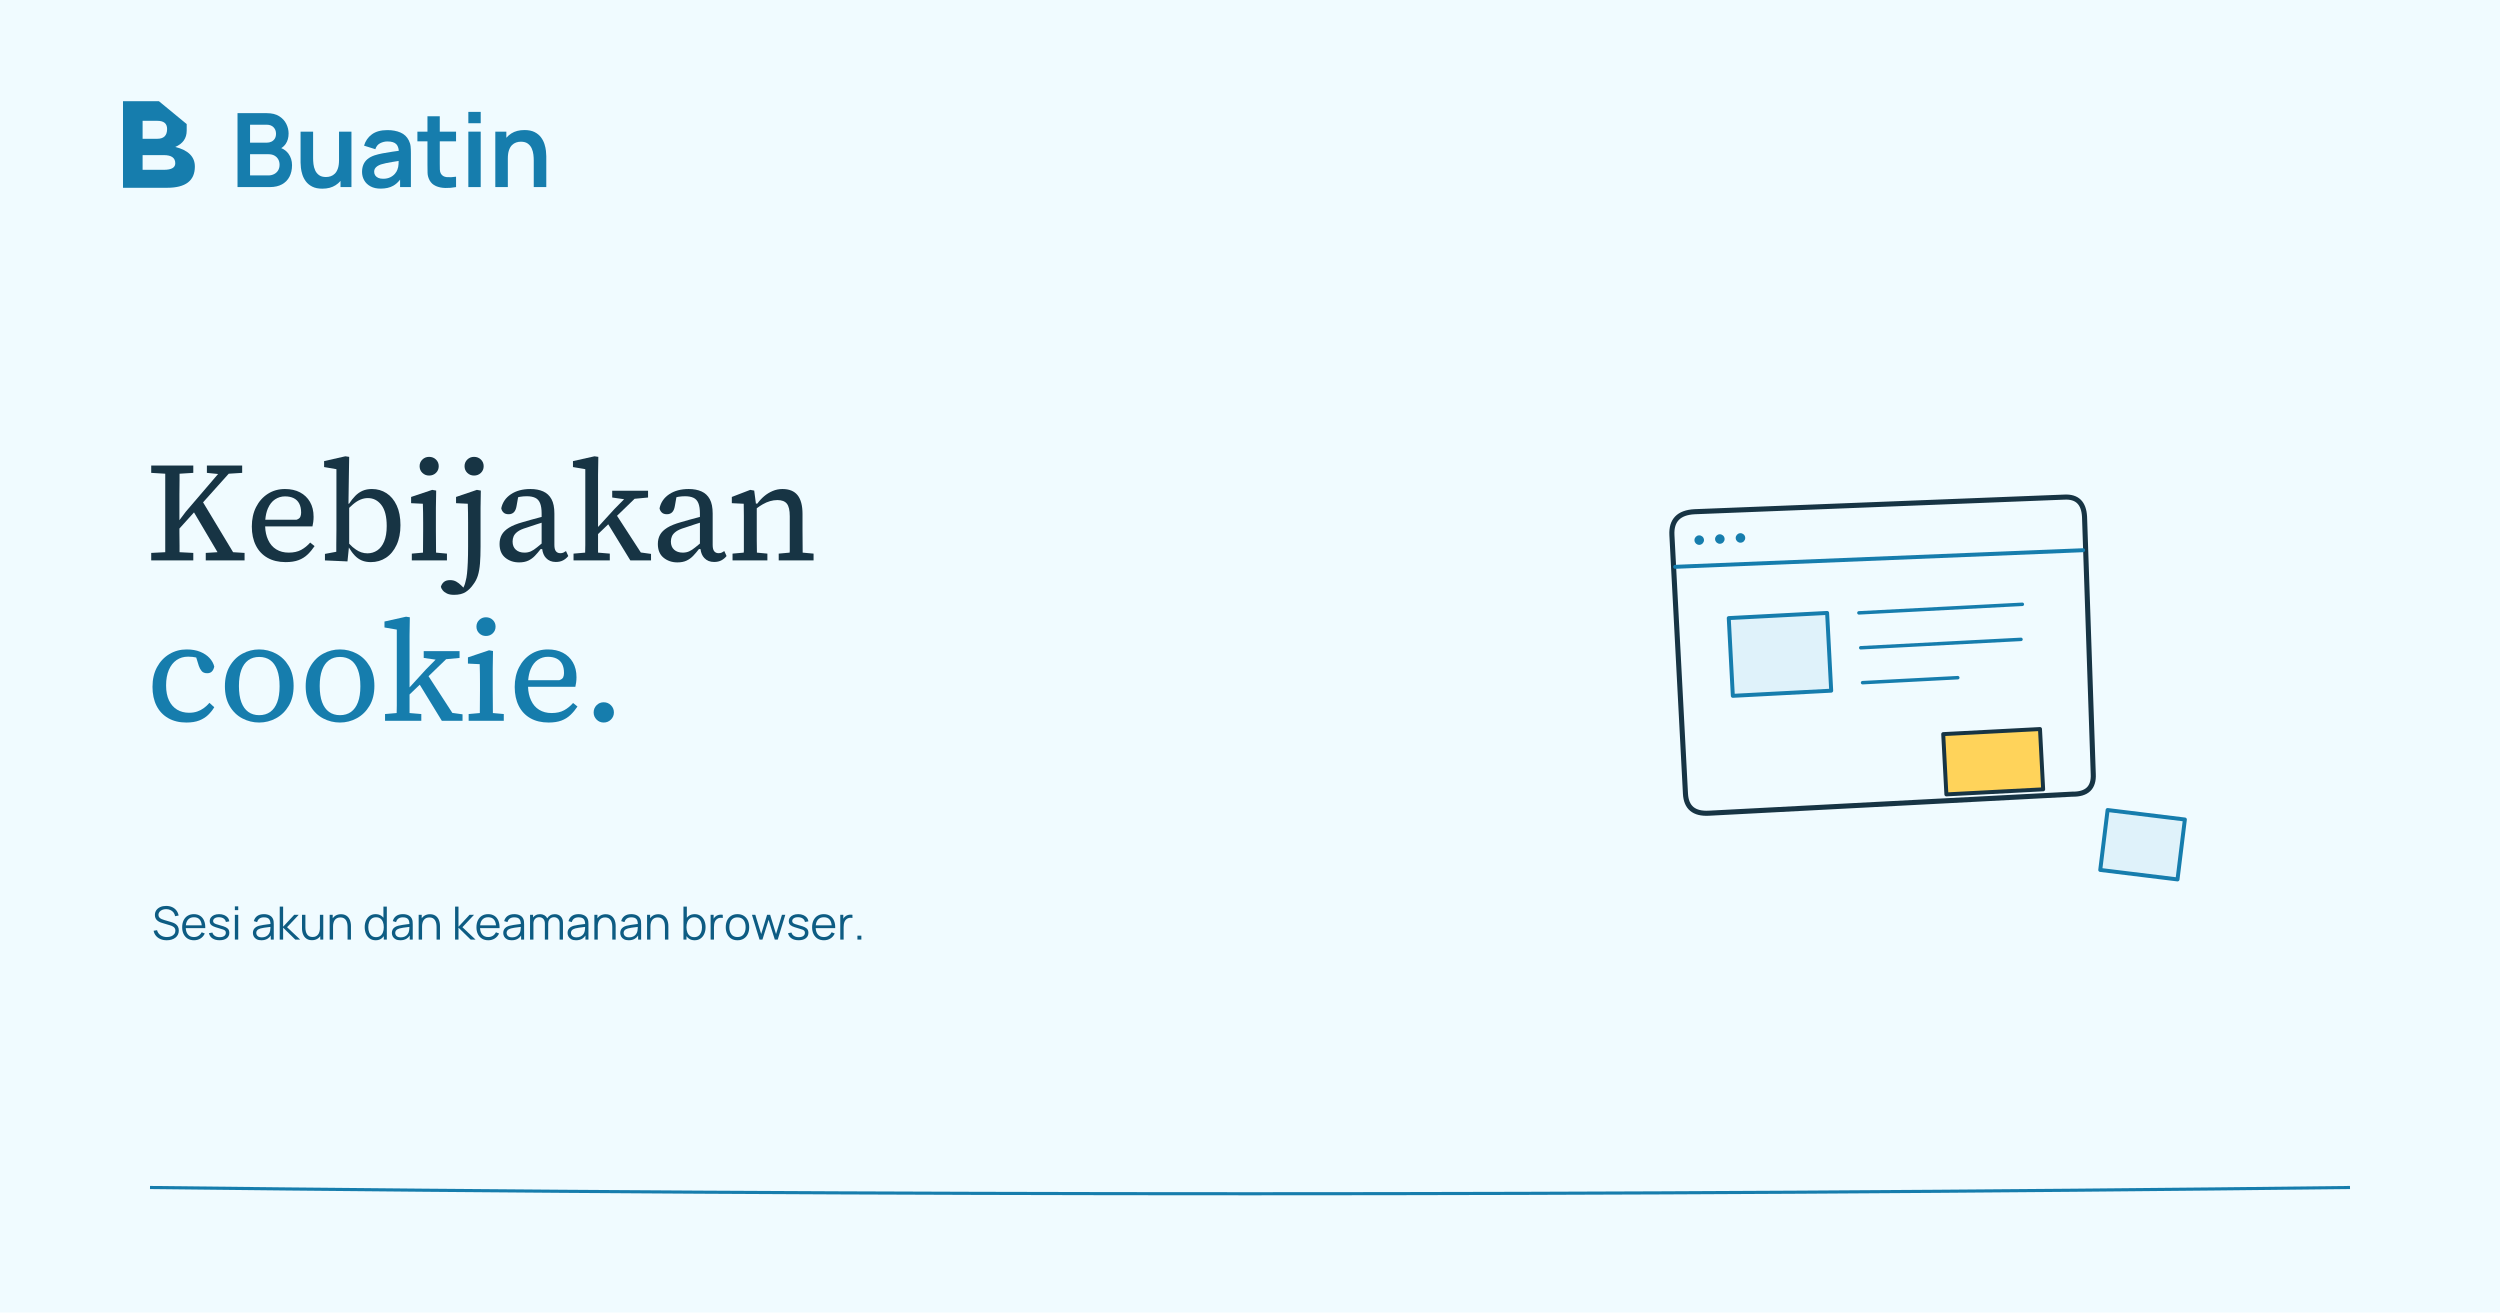
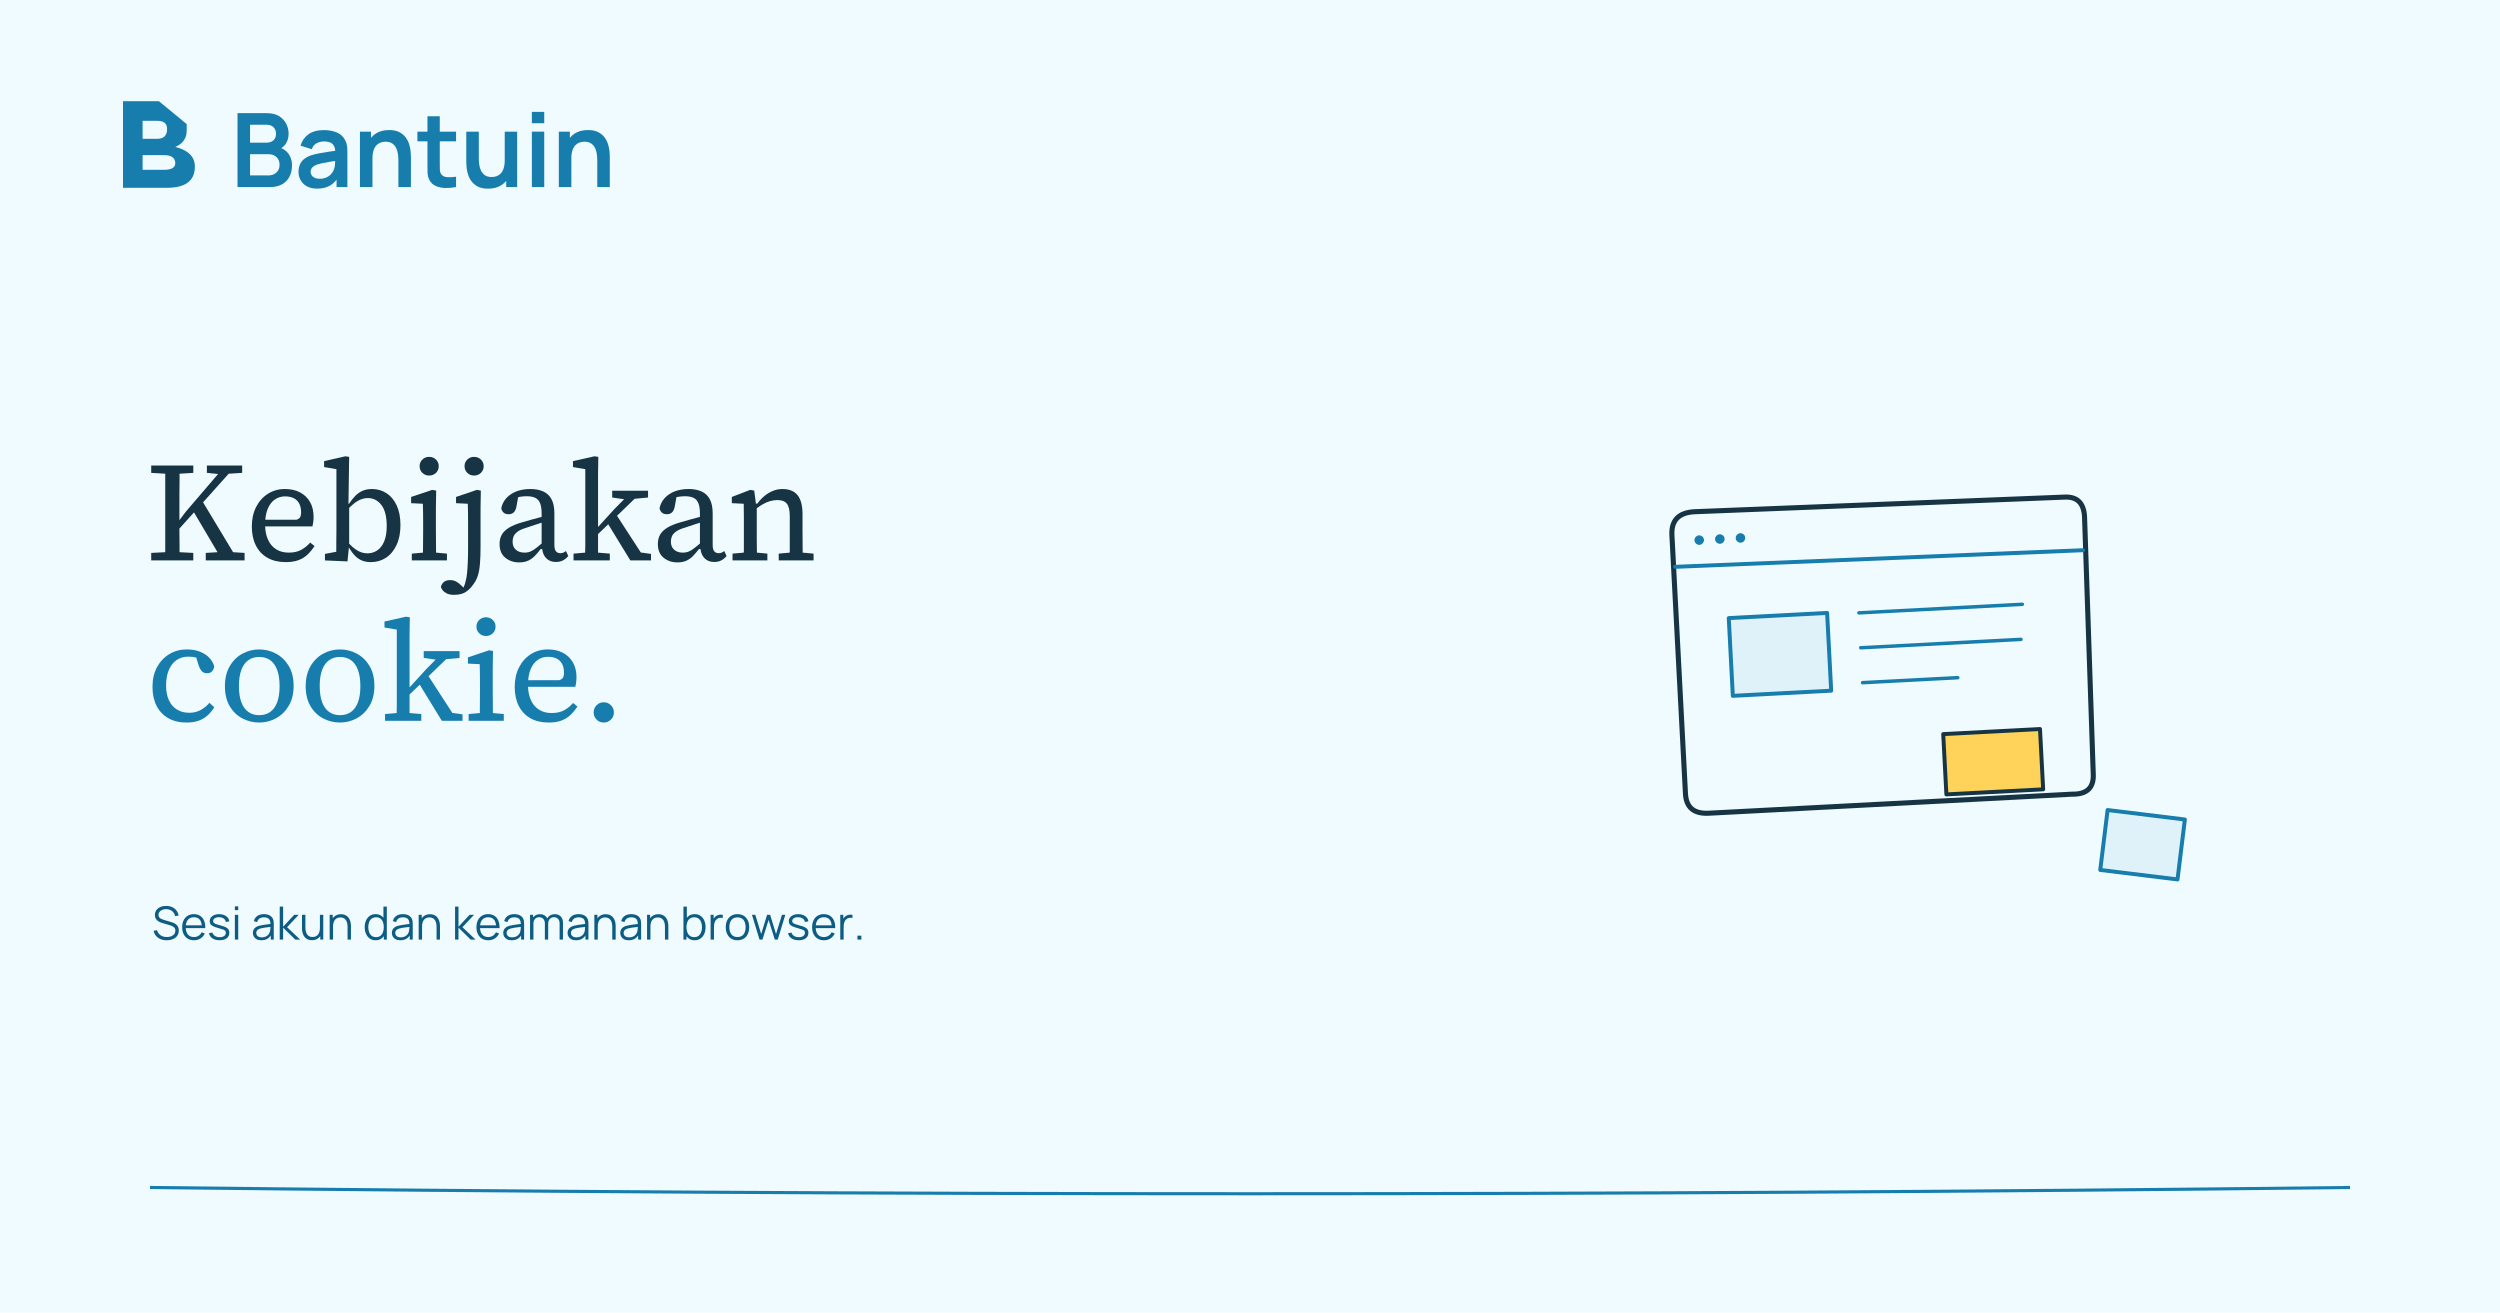
<svg xmlns="http://www.w3.org/2000/svg" width="1200" height="630" viewBox="0 0 1200 630" role="img" aria-labelledby="title">
  <path fill="#f0fbff" d="M0 0H1200V630H0Z" />
  <g transform="translate(40 31) scale(0.56) rotate(0)">
    <g transform="translate(20 23) scale(1.4) rotate(0)">
      <path d="M10 6H32L49 20V24Q49 31 42 34Q54 37 54 46Q54 59 37 59H10ZM22 18V29H31Q37 29 37 23Q37 18 31 18ZM22 39V48H35Q42 48 42 44Q42 39 35 39Z" fill="#167dad" fill-rule="evenodd" />
    </g>
    <g fill="#167dad">
      <g transform="translate(126 105) scale(0.044 -0.044)">
        <path d="M140 0L140 1440L711 1440Q857 1440 950.5 1381.5Q1044 1323 1089.5 1232Q1135 1141 1135 1044Q1135 925 1079 842Q1043 790 992 759Q1079 723 1132 651Q1202 553 1202 428Q1202 300 1153 204Q1104 108 1007.5 54Q911 0 769 0ZM384 227L739 227Q802 227 852 252.5Q902 278 930.5 324.5Q959 371 959 435Q959 493 934 539Q909 585 861 612.5Q813 640 746 640L384 640ZM384 865L708 865Q760 865 801 885Q842 905 866 944Q890 983 890 1040Q890 1115 842 1165Q794 1215 708 1215L384 1215Z" />
      </g>
      <g transform="translate(180.928 105) scale(0.044 -0.044)">
-         <path d="M545 -31Q425 -31 347 9Q269 49 223 111Q177 173 155 243Q133 313 126.5 375.5Q120 438 120 477L120 1080L364 1080L364 560Q364 510 371 447.5Q378 385 403.5 327.5Q429 270 479.5 233Q530 196 616 196Q662 196 707 211Q752 226 788.5 262.5Q825 299 847 363Q869 427 869 525L869 1080L1111 1080L1111 0L898 0L898 120Q857 71 801 36Q697 -31 545 -31Z" />
+         <path d="M442 -30Q325 -30 244 14.5Q163 59 121.5 133Q80 207 80 296Q80 374 106 436.5Q132 499 186 544.5Q240 590 326 619Q391 640 478.5 657Q566 674 669 689Q730 697 796 707Q789 792 747 836Q696 889 575 889Q502 889 434 855Q366 821 339 738L119 807Q159 944 271.5 1027Q384 1110 575 1110Q719 1110 828.5 1063Q938 1016 991 909Q1020 852 1026 792.5Q1032 733 1032 663L1032 0L821 0L821 145Q760 66 686 25Q588 -30 442 -30ZM490 162Q572 162 630 191Q688 220 722.5 262Q757 304 769 341Q788 387 791 447Q792 482 793 509Q730 499 680 491Q602 478 546 466.5Q490 455 447 441Q405 426 376 406Q347 386 331.5 360Q316 334 316 299Q316 259 336 228.5Q356 198 394.5 180Q433 162 490 162Z" />
      </g>
-       <g transform="translate(235.372 105) scale(0.044 -0.044)">
-         <path d="M442 -30Q325 -30 244 14.5Q163 59 121.5 133Q80 207 80 296Q80 374 106 436.5Q132 499 186 544.5Q240 590 326 619Q391 640 478.5 657Q566 674 669 689Q730 697 796 707Q789 792 747 836Q696 889 575 889Q502 889 434 855Q366 821 339 738L119 807Q159 944 271.5 1027Q384 1110 575 1110Q719 1110 828.5 1063Q938 1016 991 909Q1020 852 1026 792.5Q1032 733 1032 663L1032 0L821 0L821 145Q760 66 686 25Q588 -30 442 -30ZM490 162Q572 162 630 191Q688 220 722.5 262Q757 304 769 341Q788 387 791 447Q792 482 793 509Q730 499 680 491Q602 478 546 466.5Q490 455 447 441Q405 426 376 406Q347 386 331.5 360Q316 334 316 299Q316 259 336 228.5Q356 198 394.5 180Q433 162 490 162Z" />
+       <g transform="translate(231.016 105) scale(0.044 -0.044)">
+         <path d="M887 0L887 520Q887 571 880 633Q873 695 847.5 752.5Q822 810 771.5 847Q721 884 635 884Q589 884 544 869Q499 854 462.5 817.5Q426 781 404 717.5Q382 654 382 555L382 0L138 0L138 1080L353 1080L353 960Q394 1009 450 1045Q554 1111 706 1111Q826 1111 904 1071Q982 1031 1028 969Q1074 907 1096 837Q1118 767 1124.5 704.5Q1131 642 1131 603L1131 0Z" />
      </g>
      <g transform="translate(285.46 105) scale(0.044 -0.044)">
        <path d="M773 0Q666 -20 563.5 -17.5Q461 -15 380 20.5Q299 56 257 133Q220 203 218 276Q216 349 216 441L216 891L20 891L20 1080L216 1080L216 1380L456 1380L456 1080L773 1080L773 891L456 891L456 455Q456 390 457.5 341Q459 292 478 261Q514 201 593 194Q672 187 773 202Z" />
      </g>
      <g transform="translate(322.964 105) scale(0.044 -0.044)">
+         <path d="M545 -31Q425 -31 347 9Q269 49 223 111Q177 173 155 243Q133 313 126.5 375.5Q120 438 120 477L120 1080L364 1080L364 560Q364 510 371 447.5Q378 385 403.5 327.5Q429 270 479.5 233Q530 196 616 196Q662 196 707 211Q752 226 788.5 262.5Q825 299 847 363Q869 427 869 525L869 1080L1111 1080L1111 0L898 0L898 120Q857 71 801 36Q697 -31 545 -31Z" />
+       </g>
+       <g transform="translate(377.408 105) scale(0.044 -0.044)">
        <path d="M160 1244L160 1465L401 1465L401 1244ZM160 0L160 1080L401 1080L401 0Z" />
      </g>
-       <g transform="translate(347.048 105) scale(0.044 -0.044)">
+       <g transform="translate(401.492 105) scale(0.044 -0.044)">
        <path d="M887 0L887 520Q887 571 880 633Q873 695 847.5 752.5Q822 810 771.5 847Q721 884 635 884Q589 884 544 869Q499 854 462.5 817.5Q426 781 404 717.5Q382 654 382 555L382 0L138 0L138 1080L353 1080L353 960Q394 1009 450 1045Q554 1111 706 1111Q826 1111 904 1071Q982 1031 1028 969Q1074 907 1096 837Q1118 767 1124.5 704.5Q1131 642 1131 603L1131 0Z" />
      </g>
    </g>
  </g>
  <g fill="#173444">
    <g transform="translate(70 269) scale(0.068 -0.068)">
      <path d="M38 0L38 53L137 58Q137 81 137 104L137 567Q137 590 137 612L38 618L38 670L335 670L335 618L238 612Q238 590 238 568Q237 516 237 464L237 284L283 345L510 610L431 618L431 670L680 670L680 618L585 612L404 410L616 58L697 53L697 0L423 0L423 53L506 58L340 339L237 225L237 201Q237 154 238 103Q238 81 238 58L335 53L335 0Z" />
    </g>
    <g transform="translate(117.68 269) scale(0.068 -0.068)">
      <path d="M286 -12Q211 -12 157.5 18.5Q104 49 75.5 105.5Q47 162 47 239Q47 317 77 376.5Q107 436 160 470Q213 504 281 504Q342 504 387 480.5Q432 457 457.5 413Q483 369 483 308Q483 289 480.5 270.5Q478 252 475 240L141 240Q143 185 162 145Q182 101 219.5 78Q257 55 307 55Q360 55 395.5 74.5Q431 94 459 126L490 101Q468 68 441 42Q414 16 377 2Q340 -12 286 -12ZM142 287L362 287Q383 294 389 307Q395 320 395 337Q395 376 381.5 401.5Q368 427 342.5 439.5Q317 452 281 452Q243 452 211 431Q179 410 160 366Q146 333 142 287Z" />
    </g>
    <g transform="translate(153.324 269) scale(0.068 -0.068)">
      <path d="M39 0L39 46L119 61L119 113Q119 139 119.5 165.5Q120 192 120 215L120 644L33 659L33 701L183 735L210 731L208 604L205 400L209 400Q230 432 253 455.5Q276 479 304.5 491.5Q333 504 371 504Q428 504 473.5 474.5Q519 445 545.5 388Q572 331 572 249Q572 168 544.5 109Q517 50 470 19Q423 -12 363 -12Q327 -12 299.5 -0.5Q272 11 250 34Q228 57 208 91L208 91L198 -7ZM210 118Q234 92 257 77Q295 50 339 50Q377 50 408 70.5Q439 91 457 134Q475 177 475 243Q475 342 437.5 391Q400 440 342 440Q315 440 289 429Q263 418 236 395Q224 384 210 371Z" />
    </g>
    <g transform="translate(194.816 269) scale(0.068 -0.068)">
      <path d="M42 0L42 48L121 55Q121 61 121 67Q121 104 121.5 143Q122 182 122 215L122 267Q122 305 121.5 336Q121 367 120 400L37 404L37 448L186 498L214 493L212 371L212 215Q212 182 212.5 143Q213 104 213 67Q213 61 213 55L290 48L290 0ZM164 599Q136 599 116.5 618Q97 637 97 665Q97 693 116.5 712Q136 731 164 731Q193 731 212.5 712Q232 693 232 665Q232 637 212.5 618Q193 599 164 599Z" />
    </g>
    <g transform="translate(216.588 269) scale(0.068 -0.068)">
      <path d="M20 -243Q-11 -243 -30.5 -233.5Q-50 -224 -60.5 -210.5Q-71 -197 -73 -186Q-67 -165 -51.5 -152Q-36 -139 -8 -139Q17 -139 35.5 -149.5Q54 -160 70 -176L86 -192Q89 -187 91 -181Q97 -169 102 -145Q108 -125 111.5 -92.5Q115 -60 117 -13Q119 34 119 99L119 267Q119 305 118.5 336Q118 367 117 400L34 404L34 448L181 498L209 493L207 371L207 98Q207 28 203 -22Q199 -72 188 -107Q177 -142 156 -169Q133 -203 102 -223Q71 -243 20 -243ZM161 599Q133 599 113.5 618Q94 637 94 665Q94 693 113.5 712Q133 731 161 731Q190 731 209.5 712Q229 693 229 665Q229 637 209.5 618Q190 599 161 599Z" />
    </g>
    <g transform="translate(236.592 269) scale(0.068 -0.068)">
      <path d="M185 -14Q128 -14 87.5 19Q47 52 47 116Q47 153 62.5 181Q78 209 113.5 231Q149 253 210 270Q239 279 267.5 286.5Q296 294 325 302Q334 305 344 307L344 331Q344 377 333 404Q322 431 298.5 442Q275 453 239 453Q214 453 191 449Q185 448 178 446L167 384Q162 354 148 340Q134 326 111 326Q87 326 74.5 338.5Q62 351 59 368Q72 430 127 467Q182 504 265 504Q317 504 355 487Q393 470 413.5 432.5Q434 395 434 331L434 109Q434 78 445 64.5Q456 51 476 51Q489 51 498.5 55.5Q508 60 516 66L532 31Q517 12 495.5 0.5Q474 -11 444 -11Q401 -11 375 17Q353 40 348 80L337 80Q317 54 296.5 32.5Q276 11 249.5 -1.5Q223 -14 185 -14ZM344 266Q327 260 309 255Q273 243 237 231Q196 219 175 203.5Q154 188 146.5 170.5Q139 153 139 133Q139 96 162 75.5Q185 55 223 55Q248 55 268 64Q288 73 311 92Q326 103 344 119Z" />
    </g>
    <g transform="translate(272.78 269) scale(0.068 -0.068)">
      <path d="M37 0L37 48L119 55Q119 81 120 108Q120 135 120 162L120 644L33 659L33 701L185 735L212 731L210 604L210 236L325 362L394 432L310 444L310 492L563 492L563 444L468 435L344 315L512 56L584 46L584 0L438 0L282 255L210 186L210 108Q210 81 210 55L293 48L293 0Z" />
    </g>
    <g transform="translate(312.572 269) scale(0.068 -0.068)">
      <path d="M185 -14Q128 -14 87.5 19Q47 52 47 116Q47 153 62.5 181Q78 209 113.5 231Q149 253 210 270Q239 279 267.5 286.5Q296 294 325 302Q334 305 344 307L344 331Q344 377 333 404Q322 431 298.5 442Q275 453 239 453Q214 453 191 449Q185 448 178 446L167 384Q162 354 148 340Q134 326 111 326Q87 326 74.5 338.5Q62 351 59 368Q72 430 127 467Q182 504 265 504Q317 504 355 487Q393 470 413.5 432.5Q434 395 434 331L434 109Q434 78 445 64.5Q456 51 476 51Q489 51 498.5 55.5Q508 60 516 66L532 31Q517 12 495.5 0.5Q474 -11 444 -11Q401 -11 375 17Q353 40 348 80L337 80Q317 54 296.5 32.5Q276 11 249.5 -1.5Q223 -14 185 -14ZM344 266Q327 260 309 255Q273 243 237 231Q196 219 175 203.5Q154 188 146.5 170.5Q139 153 139 133Q139 96 162 75.5Q185 55 223 55Q248 55 268 64Q288 73 311 92Q326 103 344 119Z" />
    </g>
    <g transform="translate(348.76 269) scale(0.068 -0.068)">
      <path d="M42 0L42 48L121 55Q121 61 122 67Q122 104 122 143L122 315Q122 337 121.5 357.5Q121 378 121 400L37 404L37 448L167 498L195 493L207 401L217 401Q238 430 265 453Q292 476 325 490Q358 504 394 504Q466 504 501 460.5Q536 417 536 328L536 215Q536 181 536.5 142.5Q537 104 537 67Q537 61 537 55L614 48L614 0L368 0L368 48L445 55Q445 61 446 67Q446 104 446 143L446 312Q446 375 425.5 400.5Q405 426 359 426Q333 426 307 418.5Q281 411 255 396Q234 384 213 368L213 143Q213 104 214 67Q214 61 214 55L288 48L288 0Z" />
    </g>
  </g>
  <g fill="#167dad">
    <g transform="translate(70 346) scale(0.068 -0.068)">
      <path d="M286 -12Q212 -12 158 19Q104 50 75.5 106.5Q47 163 47 240Q47 320 79 379Q111 438 166 471Q221 504 288 504Q343 504 383.5 487.5Q424 471 449.5 443.5Q475 416 483 383Q479 362 467 349Q455 336 433 336Q407 336 394 351.5Q381 367 374 388L356 446Q356 446 356 447Q330 453 298 453Q252 453 217 429Q182 405 162.5 359.5Q143 314 143 250Q143 186 164 143Q185 100 221.5 78.5Q258 57 305 57Q338 57 363.5 66Q389 75 410 90.5Q431 106 449 127L483 96Q465 66 439.5 41.5Q414 17 377 2.5Q340 -12 286 -12Z" />
    </g>
    <g transform="translate(104.76 346) scale(0.068 -0.068)">
      <path d="M289 -12Q226 -12 170.5 17Q115 46 81 103.5Q47 161 47 244Q47 327 81 385.5Q115 444 170.5 474Q226 504 289 504Q352 504 407.5 474.5Q463 445 497.5 387.5Q532 330 532 247Q532 164 497.5 106Q463 48 407.5 18Q352 -12 289 -12ZM289 40Q335 40 367 63Q399 86 416 131Q433 176 433 244Q433 313 416 359Q399 405 367 428Q335 451 289 451Q244 451 212 428Q180 405 163 359.5Q146 314 146 246Q146 177 163 131.5Q180 86 212 63Q244 40 289 40Z" />
    </g>
    <g transform="translate(143.532 346) scale(0.068 -0.068)">
      <path d="M289 -12Q226 -12 170.5 17Q115 46 81 103.5Q47 161 47 244Q47 327 81 385.5Q115 444 170.5 474Q226 504 289 504Q352 504 407.5 474.5Q463 445 497.5 387.5Q532 330 532 247Q532 164 497.5 106Q463 48 407.5 18Q352 -12 289 -12ZM289 40Q335 40 367 63Q399 86 416 131Q433 176 433 244Q433 313 416 359Q399 405 367 428Q335 451 289 451Q244 451 212 428Q180 405 163 359.5Q146 314 146 246Q146 177 163 131.5Q180 86 212 63Q244 40 289 40Z" />
    </g>
    <g transform="translate(182.304 346) scale(0.068 -0.068)">
      <path d="M37 0L37 48L119 55Q119 81 120 108Q120 135 120 162L120 644L33 659L33 701L185 735L212 731L210 604L210 236L325 362L394 432L310 444L310 492L563 492L563 444L468 435L344 315L512 56L584 46L584 0L438 0L282 255L210 186L210 108Q210 81 210 55L293 48L293 0Z" />
    </g>
    <g transform="translate(222.096 346) scale(0.068 -0.068)">
      <path d="M42 0L42 48L121 55Q121 61 121 67Q121 104 121.5 143Q122 182 122 215L122 267Q122 305 121.5 336Q121 367 120 400L37 404L37 448L186 498L214 493L212 371L212 215Q212 182 212.5 143Q213 104 213 67Q213 61 213 55L290 48L290 0ZM164 599Q136 599 116.5 618Q97 637 97 665Q97 693 116.5 712Q136 731 164 731Q193 731 212.5 712Q232 693 232 665Q232 637 212.5 618Q193 599 164 599Z" />
    </g>
    <g transform="translate(243.868 346) scale(0.068 -0.068)">
      <path d="M286 -12Q211 -12 157.5 18.5Q104 49 75.5 105.5Q47 162 47 239Q47 317 77 376.5Q107 436 160 470Q213 504 281 504Q342 504 387 480.5Q432 457 457.5 413Q483 369 483 308Q483 289 480.5 270.5Q478 252 475 240L141 240Q143 185 162 145Q182 101 219.5 78Q257 55 307 55Q360 55 395.5 74.5Q431 94 459 126L490 101Q468 68 441 42Q414 16 377 2Q340 -12 286 -12ZM142 287L362 287Q383 294 389 307Q395 320 395 337Q395 376 381.5 401.5Q368 427 342.5 439.5Q317 452 281 452Q243 452 211 431Q179 410 160 366Q146 333 142 287Z" />
    </g>
    <g transform="translate(279.512 346) scale(0.068 -0.068)">
      <path d="M151 -12Q121 -12 100.5 9Q80 30 80 59Q80 89 100.5 110Q121 131 151 131Q181 131 202 110Q223 89 223 59Q223 30 202 9Q181 -12 151 -12Z" />
    </g>
  </g>
  <g fill="#0d5c83">
    <g transform="translate(73 451) scale(0.011 -0.011)">
      <path d="M640 -30Q489 -30 368.5 20.5Q248 71 169.5 164Q91 257 67 385L217 410Q253 270 369 190.5Q485 111 646 111Q752 111 836 144.5Q920 178 968 240Q1016 302 1016 387Q1016 443 996 482.5Q976 522 943 548Q910 574 871 591.5Q832 609 795 620L430 729Q364 748 308 777.5Q252 807 210.5 848.5Q169 890 146 946Q123 1002 123 1074Q123 1196 187 1285Q251 1374 362 1422Q473 1470 615 1469Q759 1469 872.5 1418Q986 1367 1060 1272.5Q1134 1178 1158 1049L1004 1021Q989 1115 935 1184Q881 1253 797.5 1290.5Q714 1328 614 1329Q517 1329 441.5 1296.5Q366 1264 322 1208Q278 1152 278 1080Q278 1007 318.5 963Q359 919 418.5 894Q478 869 534 853L816 770Q860 758 919.5 735.5Q979 713 1035.5 671.5Q1092 630 1129 563Q1166 496 1166 393Q1166 293 1126.5 214Q1087 135 1015.5 81Q944 27 848.5 -1.5Q753 -30 640 -30Z" />
    </g>
    <g transform="translate(86.563 451) scale(0.011 -0.011)">
      <path d="M597 -30Q439 -30 323.5 40Q208 110 144 237Q80 364 80 535Q80 712 143 841Q206 970 320.5 1040Q435 1110 591 1110Q751 1110 864 1036.5Q977 963 1035 826Q1093 689 1088 499L237 499Q246 324 329 224Q421 111 591 111Q707 111 793.5 164.5Q880 218 930 319L1067 266Q1003 125 878.5 47.5Q754 -30 597 -30ZM934 622Q919 780 848 868Q761 975 595 975Q421 975 329 862Q255 772 240 622Z" />
    </g>
    <g transform="translate(99.422 451) scale(0.011 -0.011)">
      <path d="M543 -29Q353 -29 230.5 53Q108 135 80 281L230 306Q254 214 339.5 159.5Q425 105 551 105Q674 105 745 156.5Q816 208 816 297Q816 347 793.5 378.5Q771 410 702 437Q633 464 496 501Q349 541 266 581Q183 621 148 673.5Q113 726 113 802Q113 894 165 963.5Q217 1033 309 1071.5Q401 1110 523 1110Q645 1110 741.5 1070.5Q838 1031 897 960Q956 889 967 795L817 768Q802 863 722.5 918.5Q643 974 521 976Q406 979 334 932.5Q262 886 262 809Q262 766 288 735.5Q314 705 382.5 678Q451 651 578 619Q727 581 812 539Q897 497 933 440Q969 383 969 299Q969 146 855.5 58.5Q742 -29 543 -29Z" />
    </g>
    <g transform="translate(110.972 451) scale(0.011 -0.011)">
      <path d="M160 1285L160 1450L307 1450L307 1285ZM160 0L160 1080L307 1080L307 0Z" />
    </g>
    <g transform="translate(116.109 451) scale(0.011 -0.011)" />
    <g transform="translate(120.509 451) scale(0.011 -0.011)">
      <path d="M449 -30Q327 -30 244.5 14Q162 58 121 131Q80 204 80 290Q80 378 115.5 440.5Q151 503 212.5 543Q274 583 355 604Q437 624 536.5 639.5Q636 655 732 667Q794 674 847 681Q845 823 785 894Q720 971 559 971Q448 971 371.5 921Q295 871 264 763L121 805Q158 950 270 1030Q382 1110 561 1110Q709 1110 812.5 1054.5Q916 999 959 894Q979 847 985 789Q991 731 991 671L991 0L860 0L860 178Q809 94 727 43Q611 -30 449 -30ZM466 97Q569 97 646 134Q723 171 770 235.5Q817 300 831 381Q843 433 844 496Q845 529 845 553Q794 546 739 540Q651 530 566.5 517Q482 504 414 486Q368 473 325 449.5Q282 426 254.5 387Q227 348 227 290Q227 243 250.5 199Q274 155 326.5 126Q379 97 466 97Z" />
    </g>
    <g transform="translate(132.73 451) scale(0.011 -0.011)">
      <path d="M139 0L140 1440L288 1440L288 560L770 1080L966 1080L460 540L1032 0L818 0L288 520L288 0Z" />
    </g>
    <g transform="translate(143.642 451) scale(0.011 -0.011)">
      <path d="M553 -27Q456 -27 383.5 3Q311 33 260.5 84Q210 135 179 200.5Q148 266 134 339.5Q120 413 120 486L120 1080L268 1080L268 529Q268 440 285 364Q302 288 339.5 231.5Q377 175 436.5 144Q496 113 581 113Q659 113 718.5 140Q778 167 818.5 217.5Q859 268 880 340.5Q901 413 901 504L901 1080L1048 1080L1048 0L916 0L916 150Q864 75 787 31Q685 -27 553 -27Z" />
    </g>
    <g transform="translate(156.71 451) scale(0.011 -0.011)">
      <path d="M920 0L920 551Q920 641 903 716.5Q886 792 848.5 848.5Q811 905 751.5 936Q692 967 607 967Q529 967 469.5 940Q410 913 369.5 862.5Q329 812 308 740Q287 668 287 576L287 0L139 0L139 1080L272 1080L272 930Q324 1005 401 1049Q503 1107 635 1107Q732 1107 804.5 1077Q877 1047 927.5 996Q978 945 1009 879.5Q1040 814 1054 740.5Q1068 667 1068 594L1068 0Z" />
    </g>
    <g transform="translate(169.778 451) scale(0.011 -0.011)" />
    <g transform="translate(174.178 451) scale(0.011 -0.011)">
      <path d="M559 -30Q408 -30 301 45.5Q194 121 137 250Q80 379 80 541Q80 702 136.5 831Q193 960 299 1035Q405 1110 553 1110Q705 1110 809 1036Q859 1001 897 953L897 1440L1045 1440L1045 0L913 0L913 150Q870 89 811 46Q708 -30 559 -30ZM574 107Q689 107 764 163Q839 219 876 317.5Q913 416 913 541Q913 668 876 765.5Q839 863 764.5 918Q690 973 577 973Q461 973 385 916Q309 859 272.5 761Q236 663 236 541Q236 418 273.5 319.5Q311 221 386 164Q461 107 574 107Z" />
    </g>
    <g transform="translate(187.213 451) scale(0.011 -0.011)">
      <path d="M449 -30Q327 -30 244.5 14Q162 58 121 131Q80 204 80 290Q80 378 115.5 440.5Q151 503 212.5 543Q274 583 355 604Q437 624 536.5 639.5Q636 655 732 667Q794 674 847 681Q845 823 785 894Q720 971 559 971Q448 971 371.5 921Q295 871 264 763L121 805Q158 950 270 1030Q382 1110 561 1110Q709 1110 812.5 1054.5Q916 999 959 894Q979 847 985 789Q991 731 991 671L991 0L860 0L860 178Q809 94 727 43Q611 -30 449 -30ZM466 97Q569 97 646 134Q723 171 770 235.5Q817 300 831 381Q843 433 844 496Q845 529 845 553Q794 546 739 540Q651 530 566.5 517Q482 504 414 486Q368 473 325 449.5Q282 426 254.5 387Q227 348 227 290Q227 243 250.5 199Q274 155 326.5 126Q379 97 466 97Z" />
    </g>
    <g transform="translate(199.434 451) scale(0.011 -0.011)">
      <path d="M920 0L920 551Q920 641 903 716.5Q886 792 848.5 848.5Q811 905 751.5 936Q692 967 607 967Q529 967 469.5 940Q410 913 369.5 862.5Q329 812 308 740Q287 668 287 576L287 0L139 0L139 1080L272 1080L272 930Q324 1005 401 1049Q503 1107 635 1107Q732 1107 804.5 1077Q877 1047 927.5 996Q978 945 1009 879.5Q1040 814 1054 740.5Q1068 667 1068 594L1068 0Z" />
    </g>
    <g transform="translate(212.502 451) scale(0.011 -0.011)" />
    <g transform="translate(216.902 451) scale(0.011 -0.011)">
      <path d="M139 0L140 1440L288 1440L288 560L770 1080L966 1080L460 540L1032 0L818 0L288 520L288 0Z" />
    </g>
    <g transform="translate(227.814 451) scale(0.011 -0.011)">
      <path d="M597 -30Q439 -30 323.5 40Q208 110 144 237Q80 364 80 535Q80 712 143 841Q206 970 320.5 1040Q435 1110 591 1110Q751 1110 864 1036.5Q977 963 1035 826Q1093 689 1088 499L237 499Q246 324 329 224Q421 111 591 111Q707 111 793.5 164.5Q880 218 930 319L1067 266Q1003 125 878.5 47.5Q754 -30 597 -30ZM934 622Q919 780 848 868Q761 975 595 975Q421 975 329 862Q255 772 240 622Z" />
    </g>
    <g transform="translate(240.673 451) scale(0.011 -0.011)">
      <path d="M449 -30Q327 -30 244.5 14Q162 58 121 131Q80 204 80 290Q80 378 115.5 440.5Q151 503 212.5 543Q274 583 355 604Q437 624 536.5 639.5Q636 655 732 667Q794 674 847 681Q845 823 785 894Q720 971 559 971Q448 971 371.5 921Q295 871 264 763L121 805Q158 950 270 1030Q382 1110 561 1110Q709 1110 812.5 1054.5Q916 999 959 894Q979 847 985 789Q991 731 991 671L991 0L860 0L860 178Q809 94 727 43Q611 -30 449 -30ZM466 97Q569 97 646 134Q723 171 770 235.5Q817 300 831 381Q843 433 844 496Q845 529 845 553Q794 546 739 540Q651 530 566.5 517Q482 504 414 486Q368 473 325 449.5Q282 426 254.5 387Q227 348 227 290Q227 243 250.5 199Q274 155 326.5 126Q379 97 466 97Z" />
    </g>
    <g transform="translate(252.894 451) scale(0.011 -0.011)">
      <path d="M1428 0L1429 709Q1429 834 1359.5 905.5Q1290 977 1183 977Q1122 977 1064 949Q1006 921 968.5 859Q931 797 931 697L931 697L930 0L785 0L786 699Q786 828 717.5 902.5Q649 977 537 977Q425 977 356 900.5Q287 824 287 697L287 0L139 0L139 1080L271 1080L271 966Q315 1024 382 1062Q467 1109 575 1109Q678 1109 758.5 1065Q839 1021 885 937Q888 932 890 927Q939 1012 1024 1061Q1109 1109 1217 1109Q1380 1109 1478 1008.5Q1576 908 1576 737L1575 0Z" />
    </g>
    <g transform="translate(271.55 451) scale(0.011 -0.011)">
      <path d="M449 -30Q327 -30 244.5 14Q162 58 121 131Q80 204 80 290Q80 378 115.5 440.5Q151 503 212.5 543Q274 583 355 604Q437 624 536.5 639.5Q636 655 732 667Q794 674 847 681Q845 823 785 894Q720 971 559 971Q448 971 371.5 921Q295 871 264 763L121 805Q158 950 270 1030Q382 1110 561 1110Q709 1110 812.5 1054.5Q916 999 959 894Q979 847 985 789Q991 731 991 671L991 0L860 0L860 178Q809 94 727 43Q611 -30 449 -30ZM466 97Q569 97 646 134Q723 171 770 235.5Q817 300 831 381Q843 433 844 496Q845 529 845 553Q794 546 739 540Q651 530 566.5 517Q482 504 414 486Q368 473 325 449.5Q282 426 254.5 387Q227 348 227 290Q227 243 250.5 199Q274 155 326.5 126Q379 97 466 97Z" />
    </g>
    <g transform="translate(283.771 451) scale(0.011 -0.011)">
      <path d="M920 0L920 551Q920 641 903 716.5Q886 792 848.5 848.5Q811 905 751.5 936Q692 967 607 967Q529 967 469.5 940Q410 913 369.5 862.5Q329 812 308 740Q287 668 287 576L287 0L139 0L139 1080L272 1080L272 930Q324 1005 401 1049Q503 1107 635 1107Q732 1107 804.5 1077Q877 1047 927.5 996Q978 945 1009 879.5Q1040 814 1054 740.5Q1068 667 1068 594L1068 0Z" />
    </g>
    <g transform="translate(296.839 451) scale(0.011 -0.011)">
      <path d="M449 -30Q327 -30 244.5 14Q162 58 121 131Q80 204 80 290Q80 378 115.5 440.5Q151 503 212.5 543Q274 583 355 604Q437 624 536.5 639.5Q636 655 732 667Q794 674 847 681Q845 823 785 894Q720 971 559 971Q448 971 371.5 921Q295 871 264 763L121 805Q158 950 270 1030Q382 1110 561 1110Q709 1110 812.5 1054.5Q916 999 959 894Q979 847 985 789Q991 731 991 671L991 0L860 0L860 178Q809 94 727 43Q611 -30 449 -30ZM466 97Q569 97 646 134Q723 171 770 235.5Q817 300 831 381Q843 433 844 496Q845 529 845 553Q794 546 739 540Q651 530 566.5 517Q482 504 414 486Q368 473 325 449.5Q282 426 254.5 387Q227 348 227 290Q227 243 250.5 199Q274 155 326.5 126Q379 97 466 97Z" />
    </g>
    <g transform="translate(309.06 451) scale(0.011 -0.011)">
      <path d="M920 0L920 551Q920 641 903 716.5Q886 792 848.5 848.5Q811 905 751.5 936Q692 967 607 967Q529 967 469.5 940Q410 913 369.5 862.5Q329 812 308 740Q287 668 287 576L287 0L139 0L139 1080L272 1080L272 930Q324 1005 401 1049Q503 1107 635 1107Q732 1107 804.5 1077Q877 1047 927.5 996Q978 945 1009 879.5Q1040 814 1054 740.5Q1068 667 1068 594L1068 0Z" />
    </g>
    <g transform="translate(322.128 451) scale(0.011 -0.011)" />
    <g transform="translate(326.528 451) scale(0.011 -0.011)">
      <path d="M625 -30Q476 -30 373 46Q314 89 271 150L271 0L139 0L139 1440L287 1440L287 953Q325 1001 375 1036Q479 1110 631 1110Q779 1110 885 1035Q991 960 1047.5 831Q1104 702 1104 541Q1104 379 1047 250Q990 121 883 45.5Q776 -30 625 -30ZM610 107Q723 107 798 164Q873 221 910.5 319.5Q948 418 948 541Q948 663 911 761Q874 859 798.5 916Q723 973 607 973Q494 973 419.5 918Q345 863 308 765.5Q271 668 271 541Q271 416 308 317.5Q345 219 420 163Q495 107 610 107Z" />
    </g>
    <g transform="translate(339.552 451) scale(0.011 -0.011)">
      <path d="M140 0L140 1080L272 1080L272 910Q282 927 293 943Q322 983 356 1009Q398 1046 454 1065.5Q510 1085 567 1088.5Q624 1092 671 1080L671 942Q612 957 542 949Q472 941 413 893Q359 851 332 792.5Q305 734 296 668.5Q287 603 287 539L287 0Z" />
    </g>
    <g transform="translate(347.483 451) scale(0.011 -0.011)">
      <path d="M591 -30Q430 -30 316 43Q202 116 141 245Q80 374 80 541Q80 711 142 839Q204 967 318.5 1038.5Q433 1110 591 1110Q753 1110 867.5 1037.5Q982 965 1042.5 836.5Q1103 708 1103 541Q1103 371 1042 242.5Q981 114 866 42Q751 -30 591 -30ZM591 111Q771 111 859 230.5Q947 350 947 541Q947 737 858.5 853Q770 969 591 969Q470 969 391.5 914.5Q313 860 274.5 763.5Q236 667 236 541Q236 346 326 228.5Q416 111 591 111Z" />
    </g>
    <g transform="translate(360.496 451) scale(0.011 -0.011)">
      <path d="M370 0L40 1081L187 1080L443 241L700 1080L834 1080L1091 241L1349 1080L1495 1080L1165 0L1037 0L767 860L498 0Z" />
    </g>
    <g transform="translate(377.381 451) scale(0.011 -0.011)">
      <path d="M543 -29Q353 -29 230.5 53Q108 135 80 281L230 306Q254 214 339.5 159.5Q425 105 551 105Q674 105 745 156.5Q816 208 816 297Q816 347 793.5 378.5Q771 410 702 437Q633 464 496 501Q349 541 266 581Q183 621 148 673.5Q113 726 113 802Q113 894 165 963.5Q217 1033 309 1071.5Q401 1110 523 1110Q645 1110 741.5 1070.5Q838 1031 897 960Q956 889 967 795L817 768Q802 863 722.5 918.5Q643 974 521 976Q406 979 334 932.5Q262 886 262 809Q262 766 288 735.5Q314 705 382.5 678Q451 651 578 619Q727 581 812 539Q897 497 933 440Q969 383 969 299Q969 146 855.5 58.5Q742 -29 543 -29Z" />
    </g>
    <g transform="translate(388.931 451) scale(0.011 -0.011)">
      <path d="M597 -30Q439 -30 323.5 40Q208 110 144 237Q80 364 80 535Q80 712 143 841Q206 970 320.5 1040Q435 1110 591 1110Q751 1110 864 1036.5Q977 963 1035 826Q1093 689 1088 499L237 499Q246 324 329 224Q421 111 591 111Q707 111 793.5 164.5Q880 218 930 319L1067 266Q1003 125 878.5 47.5Q754 -30 597 -30ZM934 622Q919 780 848 868Q761 975 595 975Q421 975 329 862Q255 772 240 622Z" />
    </g>
    <g transform="translate(401.79 451) scale(0.011 -0.011)">
      <path d="M140 0L140 1080L272 1080L272 910Q282 927 293 943Q322 983 356 1009Q398 1046 454 1065.5Q510 1085 567 1088.5Q624 1092 671 1080L671 942Q612 957 542 949Q472 941 413 893Q359 851 332 792.5Q305 734 296 668.5Q287 603 287 539L287 0Z" />
    </g>
    <g transform="translate(409.721 451) scale(0.011 -0.011)">
      <path d="M168 0L168 171L339 171L339 0Z" />
    </g>
  </g>
  <svg x="667" y="136" width="488" height="376" viewBox="0 0 640 480">
    <g transform="translate(177 138) scale(1) rotate(-3)">
      <path d="M0 14Q0 0 15 0L248 3Q260 3 260 16L257 178Q257 191 243 190L14 190Q0 190 0 177Z" fill="#f0fbff" stroke="#173444" stroke-width="3.2" stroke-linecap="round" stroke-linejoin="round" />
      <path d="M1 34L258 37" fill="none" stroke="#167dad" stroke-width="2.5" stroke-linecap="round" stroke-linejoin="round" />
      <circle cx="17" cy="18" r="2.5" fill="#167dad" stroke="#167dad" stroke-width="1" />
      <circle cx="30" cy="18" r="2.5" fill="#167dad" stroke="#167dad" stroke-width="1" />
      <circle cx="43" cy="18" r="2.5" fill="#167dad" stroke="#167dad" stroke-width="1" />
      <path d="M33 68L95 68L95 117L33 117Z" fill="#dff2fa" stroke="#167dad" stroke-width="2.5" stroke-linecap="round" stroke-linejoin="round" />
      <path d="M115 69L218 69M115 91L216 91M115 113L175 113" fill="none" stroke="#167dad" stroke-width="2.2" stroke-linecap="round" stroke-linejoin="round" />
      <path d="M164 148L225 148L225 186L164 186Z" fill="#ffd35a" stroke="#173444" stroke-width="2.5" stroke-linecap="round" stroke-linejoin="round" />
    </g>
    <g transform="translate(452 325) scale(1) rotate(7)">
      <path d="M0 0L49 0L49 38L0 38Z" fill="#dff2fa" stroke="#167dad" stroke-width="2.5" stroke-linecap="round" stroke-linejoin="round" />
    </g>
  </svg>
  <path d="M72 570Q600 576 1128 570" fill="none" stroke="#167dad" stroke-width="1.5" />
</svg>
